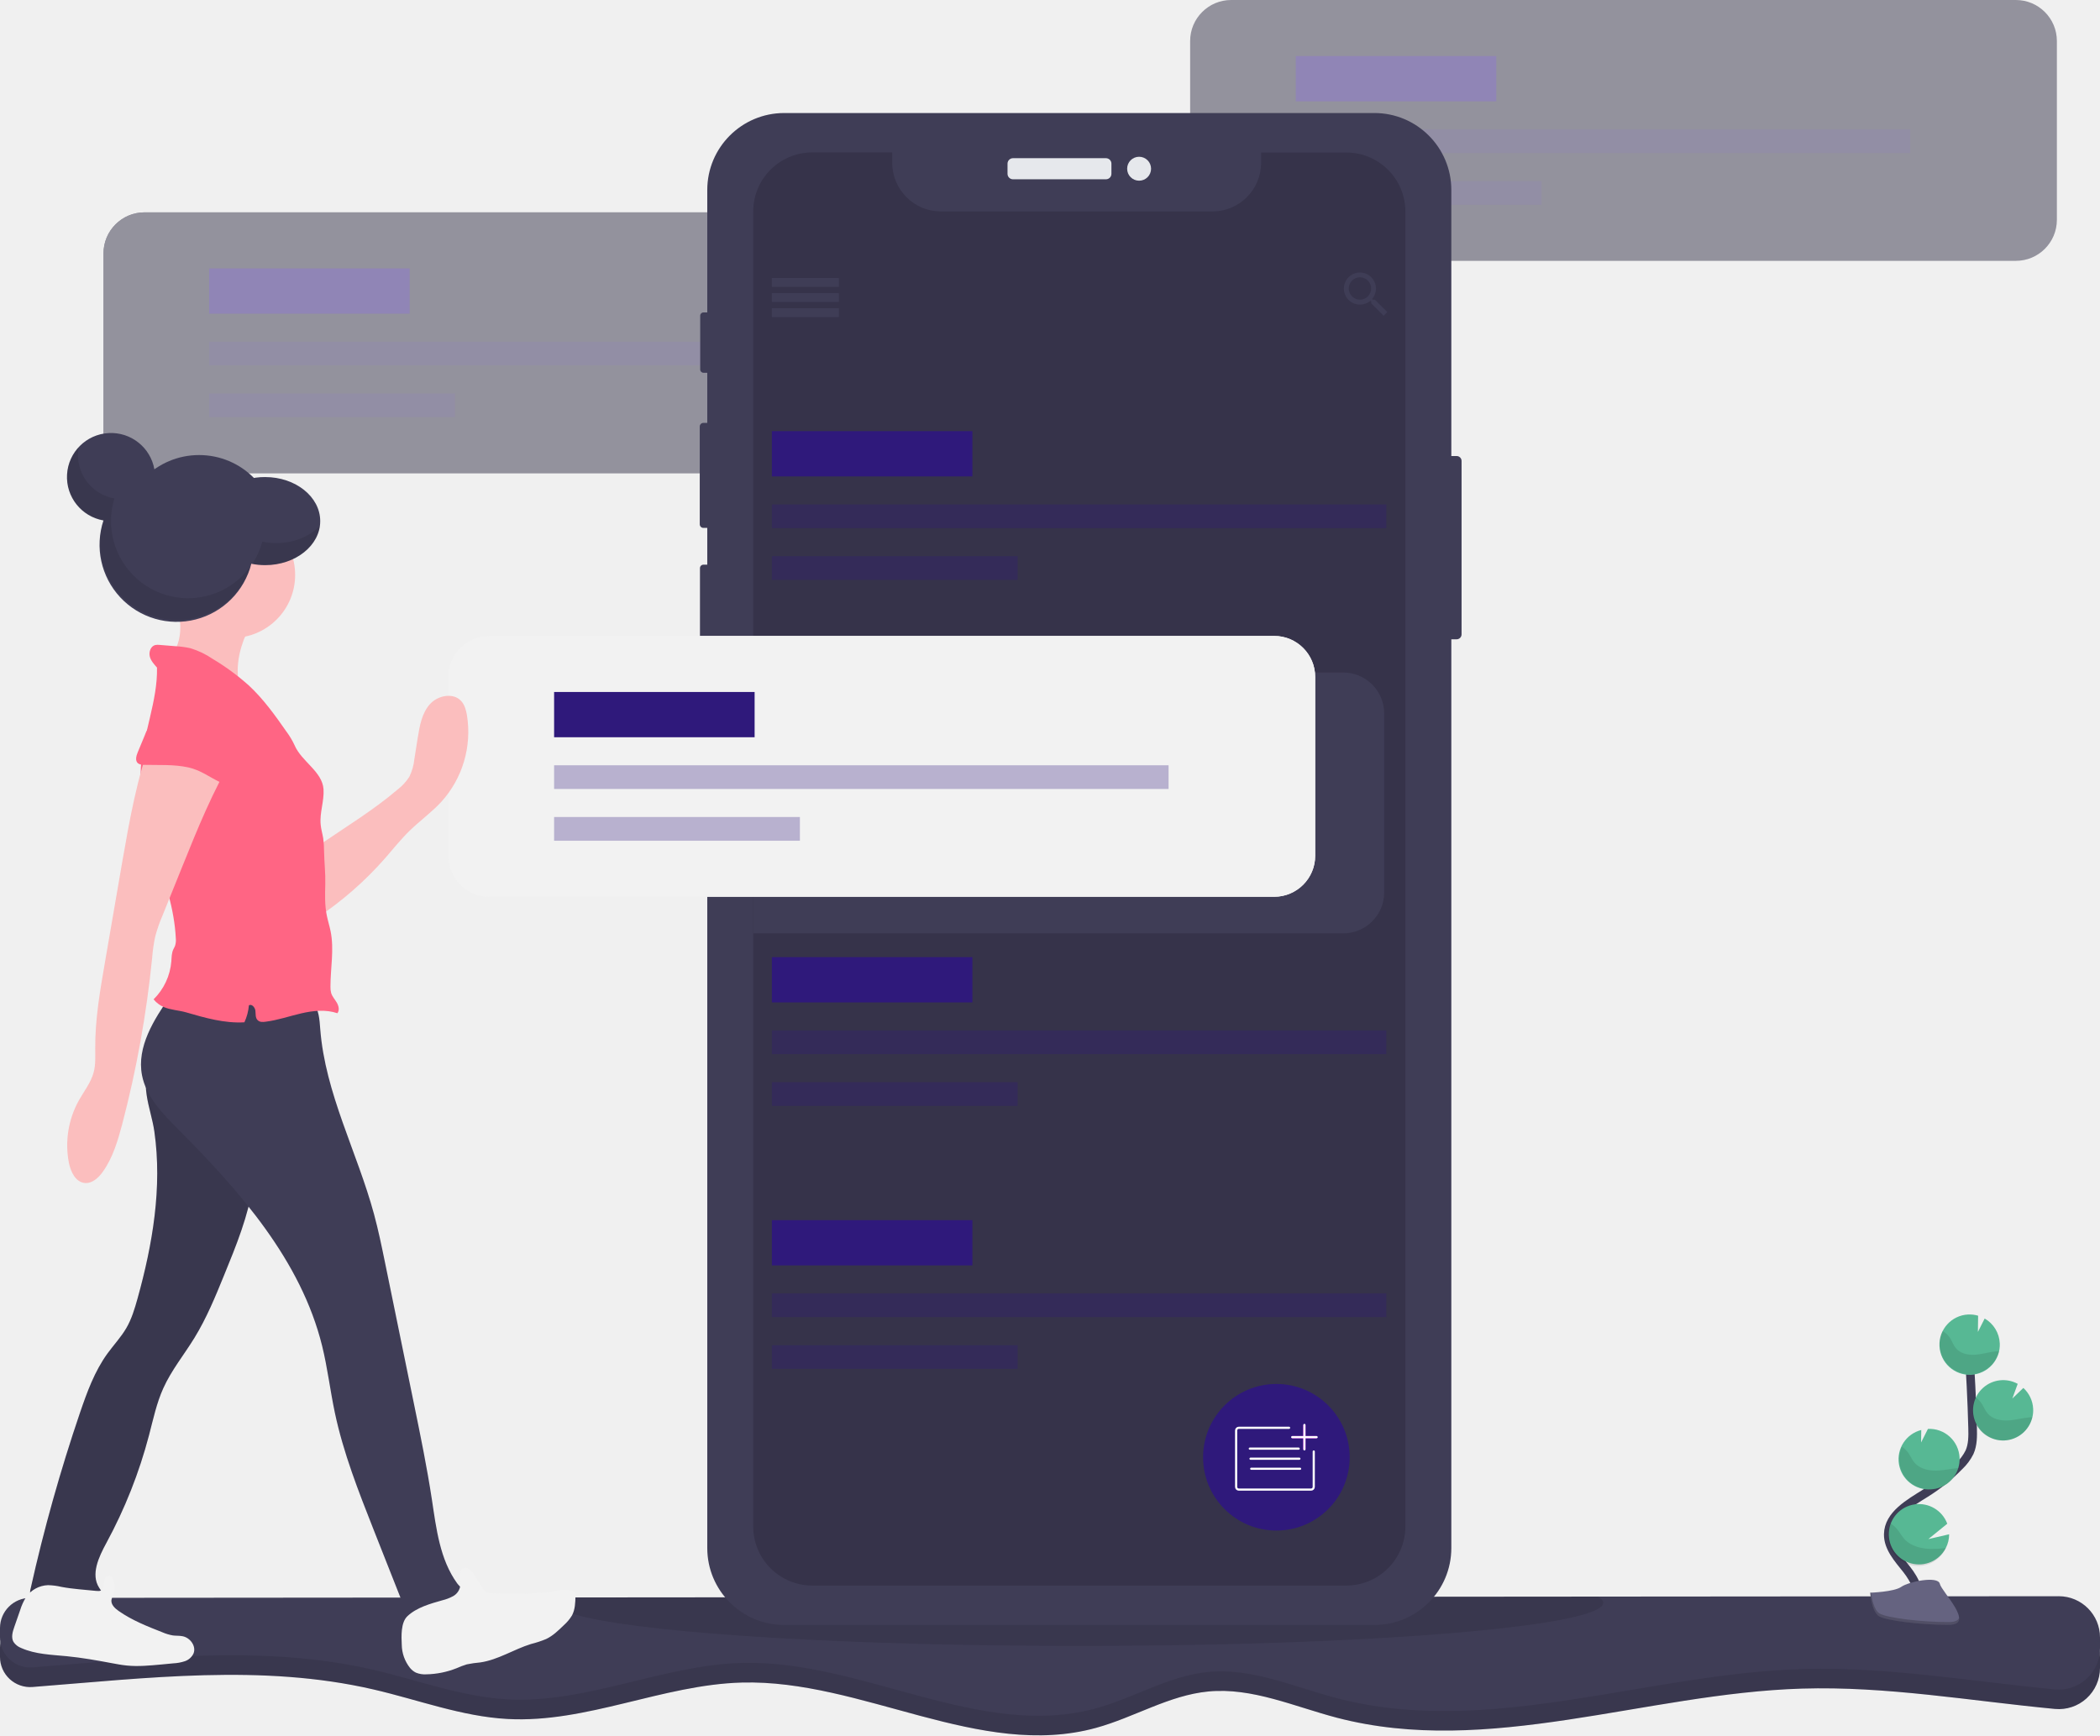
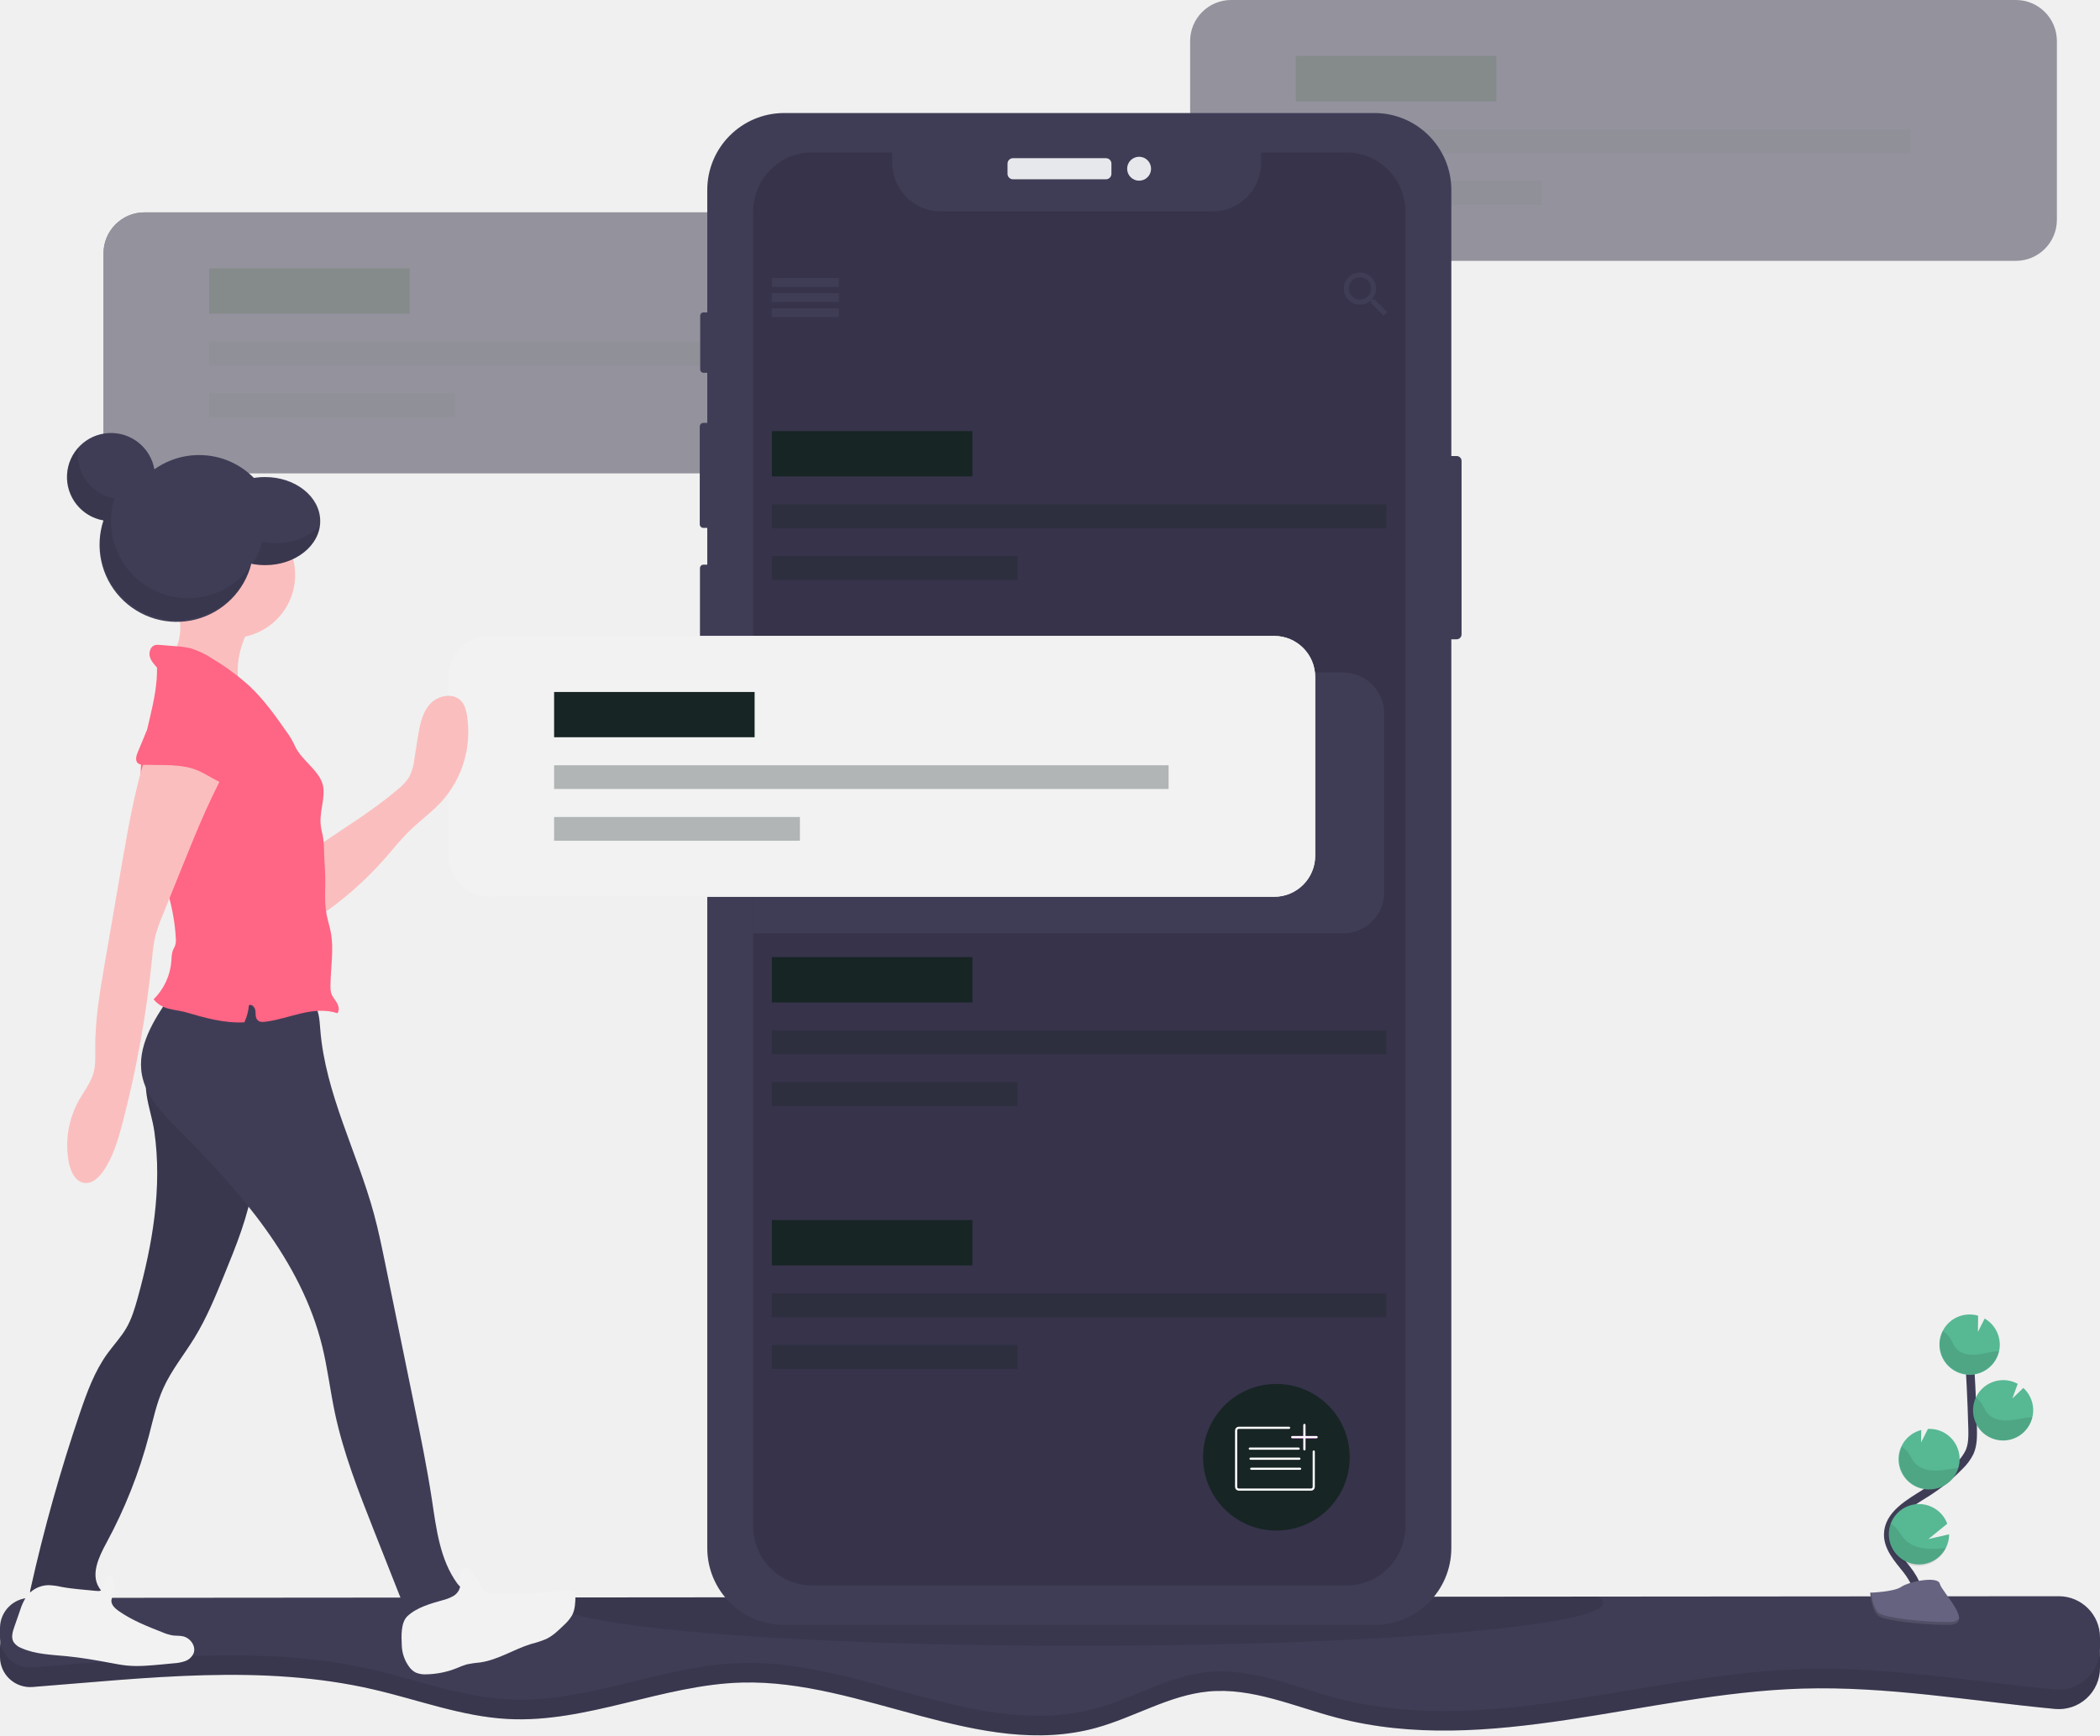
<svg xmlns="http://www.w3.org/2000/svg" data-name="Layer 1" width="974" height="805.02" viewBox="0 0 974 805.02">
  <path d="M974 768.75v5a19.11 19.11 0 01-20.91 19c-39.15-3.72-78.12-10.64-117.4-9.43-72.42 2.21-145.44 31.83-215.54 13.53-19.77-5.16-39.32-14.13-59.66-12.2-18.25 1.73-34.49 12.05-52.17 16.89C454.55 816.3 399.8 779 344.06 780.51c-36.74 1-71.92 18.89-108.62 16.9-21.27-1.14-41.53-8.92-62.28-13.71-51.66-11.94-104.86-5.27-158.09-1.13A14 14 0 010 768.64v-4.28a14 14 0 0114-14l940.92-.76A19.11 19.11 0 01974 768.75z" fill="#3f3d56" />
  <path d="M974 768.75v5a19.11 19.11 0 01-20.91 19c-39.15-3.72-78.12-10.64-117.4-9.43-72.42 2.21-145.44 31.83-215.54 13.53-19.77-5.16-39.32-14.13-59.66-12.2-18.25 1.73-34.49 12.05-52.17 16.89C454.55 816.3 399.8 779 344.06 780.51c-36.74 1-71.92 18.89-108.62 16.9-21.27-1.14-41.53-8.92-62.28-13.71-51.66-11.94-104.86-5.27-158.09-1.13A14 14 0 010 768.64v-4.28a14 14 0 0114-14l940.92-.76A19.11 19.11 0 01974 768.75z" opacity=".1" />
  <path d="M974 759.61v5a20.39 20.39 0 01-.11 2.08 19.11 19.11 0 01-20.8 17c-39.15-3.73-78.12-10.65-117.4-9.44-72.42 2.22-145.44 31.84-215.54 13.53-19.77-5.16-39.32-14.13-59.66-12.2-18.25 1.73-34.49 12.05-52.17 16.9-53.77 14.72-108.52-22.58-164.26-21.08-36.74 1-71.92 18.89-108.62 16.91-21.27-1.15-41.53-8.92-62.28-13.72-51.65-11.93-104.86-5.26-158.09-1.12a14 14 0 01-14.86-11.5 13.7 13.7 0 01-.21-2.46v-4.28a14 14 0 0114-14l235.83-.19 481.81-.4 223.28-.18A19.11 19.11 0 01974 759.61z" fill="#3f3d56" />
  <path d="M743.59 743.51c0 2.21-4.36 4.33-12.4 6.32-32.19 7.95-123.19 13.68-230.6 13.68-105.67 0-195.58-5.55-229-13.31-9-2.09-14-4.34-14-6.69 0-.82.6-1.63 1.78-2.43l481.81-.4c1.59.93 2.41 1.83 2.41 2.83z" opacity=".1" />
  <g opacity=".5">
    <rect x="552" width="402" height="121" rx="19.03" fill="#36334a" />
-     <path fill="#2f197b" d="M601 26h93v21h-93z" />
-     <path fill="#2f197b" opacity=".3" d="M601 60h285v11H601zm0 24h114v11H601z" />
+     <path fill="#172524" d="M601 26h93v21h-93z" />
+     <path fill="#172524" opacity=".3" d="M601 60h285v11H601zm0 24h114v11H601z" />
  </g>
  <g opacity=".5">
    <rect x="48" y="98.51" width="402" height="121" rx="19.03" fill="#36334a" />
    <path fill="#36334a" d="M97 124.51h93v21H97zm0 34h285v11H97zm0 24h114v11H97z" />
    <rect x="48" y="98.51" width="402" height="121" rx="19.03" fill="#36334a" />
-     <path fill="#2f197b" d="M97 124.51h93v21H97z" />
-     <path fill="#2f197b" opacity=".3" d="M97 158.51h285v11H97zm0 24h114v11H97z" />
+     <path fill="#172524" d="M97 124.51h93v21H97z" />
+     <path fill="#172524" opacity=".3" d="M97 158.51h285v11H97zm0 24h114v11H97z" />
  </g>
  <rect x="667.58" y="211.54" width="10.31" height="85.02" rx="2.29" fill="#3f3d56" />
  <rect x="324.76" y="144.93" width="5.79" height="27.99" rx="1.5" fill="#3f3d56" />
  <rect x="324.55" y="196.17" width="6.52" height="48.72" rx="1.69" fill="#3f3d56" />
  <rect x="324.65" y="261.94" width="6.21" height="49.14" rx="1.61" fill="#3f3d56" />
  <rect x="328.04" y="52.43" width="345.1" height="701.37" rx="35.69" fill="#3f3d56" />
  <rect x="467.3" y="73.38" width="48.19" height="9.79" rx="2.54" fill="#e6e8ec" />
  <circle cx="528.33" cy="78.27" r="5.55" fill="#e6e8ec" />
  <path d="M651.83 98.11v610a27.41 27.41 0 01-27.41 27.4H376.76a27.41 27.41 0 01-27.41-27.4v-610a27.41 27.41 0 0127.41-27.41h37.06v4.81a22.58 22.58 0 0022.57 22.57h126a22.57 22.57 0 0022.52-22.57v-4.76h39.51a27.41 27.41 0 0127.41 27.36z" fill="#36334a" />
  <path fill="#3f3d56" d="M358 129h31v4h-31zm0 7h31v4h-31zm0 7h31v4h-31z" />
  <path fill="#3f3d56" d="M358 129h31v4h-31zm0 7h31v4h-31zm0 7h31v4h-31zm279.66-4h-.91l-.35-.29a7.61 7.61 0 001.78-4.89 7.44 7.44 0 10-7.4 7.48 7.73 7.73 0 004.88-1.78l.34.29v.92l5.74 5.75 1.72-1.72zm-6.88 0a5.18 5.18 0 115.16-5.18 5.15 5.15 0 01-5.16 5.18z" />
-   <path fill="#2f197b" d="M358 200h93v21h-93z" />
-   <path fill="#2f197b" opacity=".3" d="M358 234h285v11H358zm0 24h114v11H358z" />
-   <path fill="#2f197b" d="M358 444h93v21h-93z" />
-   <path fill="#2f197b" opacity=".3" d="M358 478h285v11H358zm0 24h114v11H358z" />
-   <path fill="#2f197b" d="M358 566h93v21h-93z" />
-   <path fill="#2f197b" opacity=".3" d="M358 600h285v11H358zm0 24h114v11H358z" />
-   <circle cx="592" cy="676" r="34" fill="#2f197b" />
+   <path fill="#172524" d="M358 200h93v21h-93z" />
+   <path fill="#172524" opacity=".3" d="M358 234h285v11H358zm0 24h114v11H358z" />
+   <path fill="#172524" d="M358 444h93v21h-93z" />
+   <path fill="#172524" opacity=".3" d="M358 478h285v11H358zm0 24h114v11H358z" />
+   <path fill="#172524" d="M358 566h93v21h-93z" />
+   <path fill="#172524" opacity=".3" d="M358 600h285v11H358zm0 24h114v11H358z" />
+   <circle cx="592" cy="676" r="34" fill="#172524" />
  <path d="M609.33 673.32v16.43a1.25 1.25 0 01-1.25 1.25h-33.5a1.25 1.25 0 01-1.25-1.25v-26.17a1.25 1.25 0 011.25-1.25h23.31M579.67 672h22.66M580 676.67h22.67m-22.34 4.66H603" fill="none" stroke="#fff" stroke-linecap="round" stroke-miterlimit="10" />
  <path fill="none" stroke="#f0f" stroke-miterlimit="10" d="M605 661v11.33m5.67-5.66h-11.34" />
  <path fill="none" stroke="#fff" stroke-linecap="round" stroke-miterlimit="10" d="M605 661v11.33m5.67-5.66h-11.34" />
  <path d="M888.6 745.17c3-5.51-.4-12.27-4.29-17.18s-8.61-10-8.51-16.29c.15-9 9.7-14.31 17.33-19.09a84 84 0 0015.56-12.51 22.8 22.8 0 004.78-6.4c1.58-3.52 1.54-7.52 1.44-11.37q-.51-19.26-1.91-38.49" fill="none" stroke="#3f3d56" stroke-miterlimit="10" stroke-width="4" />
  <path d="M927.51 623.14a14 14 0 00-7-11.5l-3.14 6.22.1-7.53a14.22 14.22 0 00-4.63-.56 14 14 0 1014.68 13.37zm-25.03 94.99a14 14 0 11.68-11.3l-8.77 7.13 9.65-2.23a14 14 0 01-1.56 6.4zm-6.93-27.25a14 14 0 01-4.45-27.53l-.08 5.78 3.18-6.29a14 14 0 0114.67 13.36 13.84 13.84 0 01-.6 4.79 14 14 0 01-12.72 9.89zm34.07-22.67a14 14 0 116.21-26.27l-2.48 6.8 5.1-4.9a14 14 0 014.55 9.67 13.79 13.79 0 01-.35 3.87 14 14 0 01-13.03 10.83z" fill="#57b894" />
  <path d="M925.62 626.88c-3.24.35-6.39 1.36-9.64 1.56s-6.82-.57-8.88-3.1c-1.1-1.36-1.66-3.08-2.59-4.57a10 10 0 00-3.54-3.33 14 14 0 1026.24 9.32q-.79.03-1.59.12zm4 41.33a14 14 0 01-13.35-20 10.37 10.37 0 012.82 2.82c1 1.51 1.61 3.26 2.78 4.64 2.19 2.57 5.92 3.41 9.31 3.26s6.66-1.12 10-1.43c.47 0 .94-.07 1.42-.08a14 14 0 01-12.98 10.79zm-34.07 22.67a14 14 0 01-13.46-19.76 11.48 11.48 0 013 2.85c1.09 1.54 1.77 3.32 3.05 4.74 2.37 2.63 6.35 3.56 9.93 3.48s6.83-.93 10.28-1.2a14 14 0 01-12.8 9.89zm6.93 27.25a14.017 14.017 0 01-25.59-11.45 13.84 13.84 0 013.08 2.75c1.34 1.62 2.22 3.47 3.76 5 2.87 2.82 7.5 4 11.63 4.09a60 60 0 007.12-.39z" opacity=".1" />
  <path d="M867.43 738.82s11.08-.34 14.42-2.72 17-5.21 17.86-1.4 16.65 19 4.15 19.06-29.06-1.94-32.4-4-4.03-10.94-4.03-10.94z" fill="#656380" />
  <path d="M904.08 752.44c-12.51.1-29.06-1.95-32.39-4-2.54-1.55-3.55-7.09-3.89-9.65h-.37s.7 8.94 4 11 19.89 4.07 32.4 4c3.61 0 4.85-1.31 4.78-3.21-.47 1.12-1.84 1.83-4.53 1.86z" opacity=".2" />
  <path d="M642 331.03v82.94a19 19 0 01-19 19H349.35v-121H623a19 19 0 0119 19.06z" fill="#3f3d56" />
  <rect x="208" y="295" width="402" height="121" rx="19.03" fill="#f2f2f2" />
  <rect x="208" y="295" width="402" height="121" rx="19.03" fill="#f2f2f2" />
-   <path fill="#2f197b" d="M257 321h93v21h-93z" />
-   <path fill="#2f197b" opacity=".3" d="M257 355h285v11H257zm0 24h114v11H257z" />
+   <path fill="#172524" d="M257 321h93v21h-93z" />
+   <path fill="#172524" opacity=".3" d="M257 355h285v11H257zm0 24h114v11H257z" />
  <circle cx="92.34" cy="246.84" r="35.75" fill="#3f3d56" />
  <path d="M71.6 524.94c3.69 25.89-.81 52.29-7.82 77.48-1.31 4.69-2.72 9.42-5.17 13.63s-5.86 7.83-8.74 11.79c-6 8.26-9.52 18-12.81 27.64a779.65 779.65 0 00-22.82 81.32 5.57 5.57 0 000 3.47c.87 2 3.51 2.26 5.68 2.25l28.06-.15c1-1.92-.85-4-2-5.84-4-6.22-.16-14.3 3.37-20.81a223.74 223.74 0 0019.78-50c1.92-7.33 3.48-14.82 6.6-21.73 3.77-8.38 9.68-15.59 14.48-23.43 5.58-9.11 9.65-19 13.69-28.93 5.64-13.78 11.33-27.73 13.55-42.45 2.09-13.82 1.06-27.9-.3-41.81a2.64 2.64 0 00-3.06-3l-37.65-1.94c-7.76-.4-9.6-2.1-8.42 5.52.82 5.69 2.76 11.23 3.58 16.99z" fill="#3f3d56" />
  <path d="M71.6 524.94c3.69 25.89-.81 52.29-7.82 77.48-1.31 4.69-2.72 9.42-5.17 13.63s-5.86 7.83-8.74 11.79c-6 8.26-9.52 18-12.81 27.64a779.65 779.65 0 00-22.82 81.32 5.57 5.57 0 000 3.47c.87 2 3.51 2.26 5.68 2.25l28.06-.15c1-1.92-.85-4-2-5.84-4-6.22-.16-14.3 3.37-20.81a223.74 223.74 0 0019.78-50c1.92-7.33 3.48-14.82 6.6-21.73 3.77-8.38 9.68-15.59 14.48-23.43 5.58-9.11 9.65-19 13.69-28.93 5.64-13.78 11.33-27.73 13.55-42.45 2.09-13.82 1.06-27.9-.3-41.81a2.64 2.64 0 00-3.06-3l-37.65-1.94c-7.76-.4-9.6-2.1-8.42 5.52.82 5.69 2.76 11.23 3.58 16.99z" opacity=".1" />
  <path d="M79 461.99c-7.65 11-15.67 23.66-13.13 36.83 1.93 10 9.55 17.75 16.74 25 28.74 28.86 57 60.92 66.78 100.47 2.52 10.22 3.74 20.71 5.91 31 3.94 18.7 11 36.58 18 54.35l18.72 47.38a28.36 28.36 0 0027.1-18c-2.46-.19-5.67-2.57-7.11-4.57-8-11.07-9.64-25.31-11.69-38.81-2.27-14.92-5.3-29.72-8.34-44.51l-13.4-65.42c-1.55-7.55-3.1-15.11-5.12-22.54-7.82-28.83-22.64-56-24.93-85.81-.34-4.38-.55-9.19-3.52-12.44-3.12-3.43-8.24-4-12.87-4.27-18.73-1.24-34.89-3.07-53.14 1.34z" fill="#3f3d56" />
  <path d="M28.47 736.13a29.86 29.86 0 00-6.22-.8 12.92 12.92 0 00-10.16 5.55 25.25 25.25 0 00-2.73 6l-2.71 7.78c-.8 2.28-1.58 4.91-.39 7a7.42 7.42 0 003.64 2.85c6.56 2.92 13.95 3.08 21.1 3.78 6.94.68 13.82 1.9 20.67 3.19 2.36.44 4.71.89 7.1 1.13 5.34.54 10.72 0 16.06-.48l5.51-.53a19.84 19.84 0 005.42-1 6.83 6.83 0 004-3.59c1.36-3.37-1.56-7.36-5.13-8-1.45-.29-2.95-.16-4.42-.35a20.88 20.88 0 01-4.84-1.45c-7.05-2.77-14.17-5.57-20.37-9.93-1.72-1.21-3.52-2.9-3.33-5a10.19 10.19 0 01.89-2.59 9.46 9.46 0 00.08-6.69c-.34-.92-1-1.89-1.93-2-2.64-.32-2.32 3.53-2.71 5-.53 2-1.49 2.18-3.37 2-5.4-.58-10.8-.85-16.16-1.87zm157.87 26.83a17.65 17.65 0 003.82 10.75 8.36 8.36 0 002.72 2.19 10.92 10.92 0 004.95.79 40.05 40.05 0 0013.89-2.81 39.7 39.7 0 014.8-1.81 53.88 53.88 0 016.24-.9c8.27-1.19 15.53-6.07 23.52-8.54a49.45 49.45 0 007-2.3c3.16-1.49 5.72-4 8.23-6.43a19.89 19.89 0 003.78-4.52c1.47-2.74 1.56-6 1.62-9.1a2.59 2.59 0 00-.24-1.41 2.1 2.1 0 00-.9-.71c-2.43-1.2-5.31-.6-8-.13-9.72 1.73-19.67 1.41-29.54 1.09a4.29 4.29 0 01-4.54-2.59l-3.75-6c-1.07-1.72-2.77-3.69-4.71-3.1-1.55.47-2.18 2.37-2.12 4s.56 3.25.25 4.84a6.61 6.61 0 01-3.2 4.16 20.44 20.44 0 01-5 1.92c-5.52 1.56-11.94 3.33-16.21 7.39-3.09 2.92-2.8 9.37-2.61 13.22z" fill="#f2f2f2" />
  <path d="M184.4 366.26a23.17 23.17 0 005.46-5.94 24.21 24.21 0 002.33-8.21l1.57-9.92c.87-5.47 1.89-11.26 5.54-15.43s10.92-5.66 14.63-1.54c1.62 1.79 2.26 4.25 2.66 6.64a48.34 48.34 0 01-11.82 40c-4.49 4.92-10 8.83-14.75 13.48-4.14 4-7.73 8.59-11.55 12.94a159.42 159.42 0 01-31.47 27.5c.14-7.44 1.09-15.42 0-22.81-.81-5.34-3-8.22 2.17-11.71 12-8.16 24.11-15.54 35.23-25zM83.56 293.08c-.39 5.32-2.6 10.76-7 13.83q18.69 6.54 36.87 14.42c-2.34-2.25-3.05-5.7-3.16-8.94-.31-8.47 2.62-16.8 6.9-24.1a5.85 5.85 0 001.13-3.18c-.14-2.36-2.94-3.45-5.24-4a128.86 128.86 0 00-23.92-3.47c-3.45-.11-7.54-1.2-6.76 3.19.74 4.1 1.49 8.1 1.18 12.25z" fill="#fbbebe" />
  <circle cx="107.66" cy="266.7" r="29.23" fill="#fbbebe" />
  <path d="M136.6 345.65a35.36 35.36 0 00-3.71-6.22c-5.3-7.61-10.74-15.21-17.54-21.51a109.19 109.19 0 00-16.65-12.23 37.79 37.79 0 00-10.42-5 40.77 40.77 0 00-6.69-.91l-7.59-.62a6.21 6.21 0 00-2 .06c-2.06.52-3 3.08-2.56 5.15s2 3.75 3.38 5.32c.34 15.49-6.55 30.77-7.48 46.24-1.63 27 14.88 52.21 16.2 79.28a8.55 8.55 0 01-.38 3.63c-.22.56-.55 1.07-.8 1.62-.78 1.7-.75 3.63-.89 5.5a27.94 27.94 0 01-8.23 17.62 12.23 12.23 0 004.64 3.54c3.19 1.39 7 1.51 10.39 2.48 8.84 2.58 17.9 5.18 27.09 4.63a23.9 23.9 0 002.09-7.87c1.3-.81 2.8.92 3 2.44s-.09 3.29 1 4.39 2.47.93 3.8.76c5.61-.71 11-2.6 16.5-3.87s11.38-1.88 16.73-.06c1.08-1.37.62-3.4-.26-4.9s-2.13-2.82-2.63-4.49a10.08 10.08 0 01-.32-2.95c0-8.55 1.76-17.19.09-25.58-.49-2.46-1.27-4.86-1.77-7.33-1-4.79-.85-9.73-.72-14.62s-.46-10.18-.56-15.14a48.29 48.29 0 00-.4-6.13c-.34-2.13-1-4.21-1.18-6.36-.54-5.46 1.66-10.88 1.33-16.36-.55-8.32-10.22-12.84-13.46-20.51z" fill="#ff6584" />
  <path d="M70.63 341.73c-7.08 18.78-10.54 38.7-14 58.48l-8 46.46c-2.27 13.13-4.55 26.34-4.46 39.66 0 3.74.24 7.55-.74 11.16-1.28 4.74-4.46 8.69-6.87 13a42.78 42.78 0 00-4.6 28.93c.82 4.15 3.06 8.86 7.27 9.34 3.46.38 6.45-2.37 8.47-5.21 4.64-6.51 6.94-14.37 9-22.11a500.11 500.11 0 0013.87-77.09 75.06 75.06 0 011.39-9.8 69.54 69.54 0 013.38-9.76q4.59-11.38 9.19-22.76c7.07-17.53 14.18-35.14 23.89-51.36-9.6-2.76-19.59-6-29.19-8.73-2.77-.82-5.74-.33-8.6-.21z" fill="#fbbebe" />
  <path d="M87.27 355.97c-6.72-1.45-13.67-1-20.53-1.17a4.43 4.43 0 01-2.76-.72c-1.39-1.19-.8-3.42-.1-5.11l3.32-8a11.64 11.64 0 012.66-4.42c1.69-1.5 4.07-1.87 6.31-2.14 7.29-.84 14.79-1.12 21.86.85s13.72 6.45 16.88 13.08c1.32 2.76 1.93 6.24.18 8.75-2.6 3.73-8.43 7.9-12.78 5.86-5.21-2.44-9.2-5.71-15.04-6.98z" fill="#ff6584" />
  <path d="M123 221.3a29.52 29.52 0 00-16.28 4.69 35.75 35.75 0 00-35.1-8.22A20.43 20.43 0 1048 241.42a35.75 35.75 0 1068.57 20.09 32 32 0 006.41.65c14.1 0 25.54-9.15 25.54-20.43S137.08 221.3 123 221.3z" fill="#3f3d56" />
  <path d="M128.09 251.94a31.1 31.1 0 01-6.41-.65 35.57 35.57 0 01-4.68 10.29 32.11 32.11 0 006 .58c13.18 0 24-8 25.39-18.24-4.69 4.88-12.04 8.02-20.3 8.02zm-40.86 25.57a35.8 35.8 0 01-34.18-46.28 20.43 20.43 0 01-16.89-20.12 20.09 20.09 0 01.33-3.66 20.43 20.43 0 0011.46 34 35.75 35.75 0 0068.29 21.18 35.68 35.68 0 01-29.01 14.88z" opacity=".1" />
</svg>
